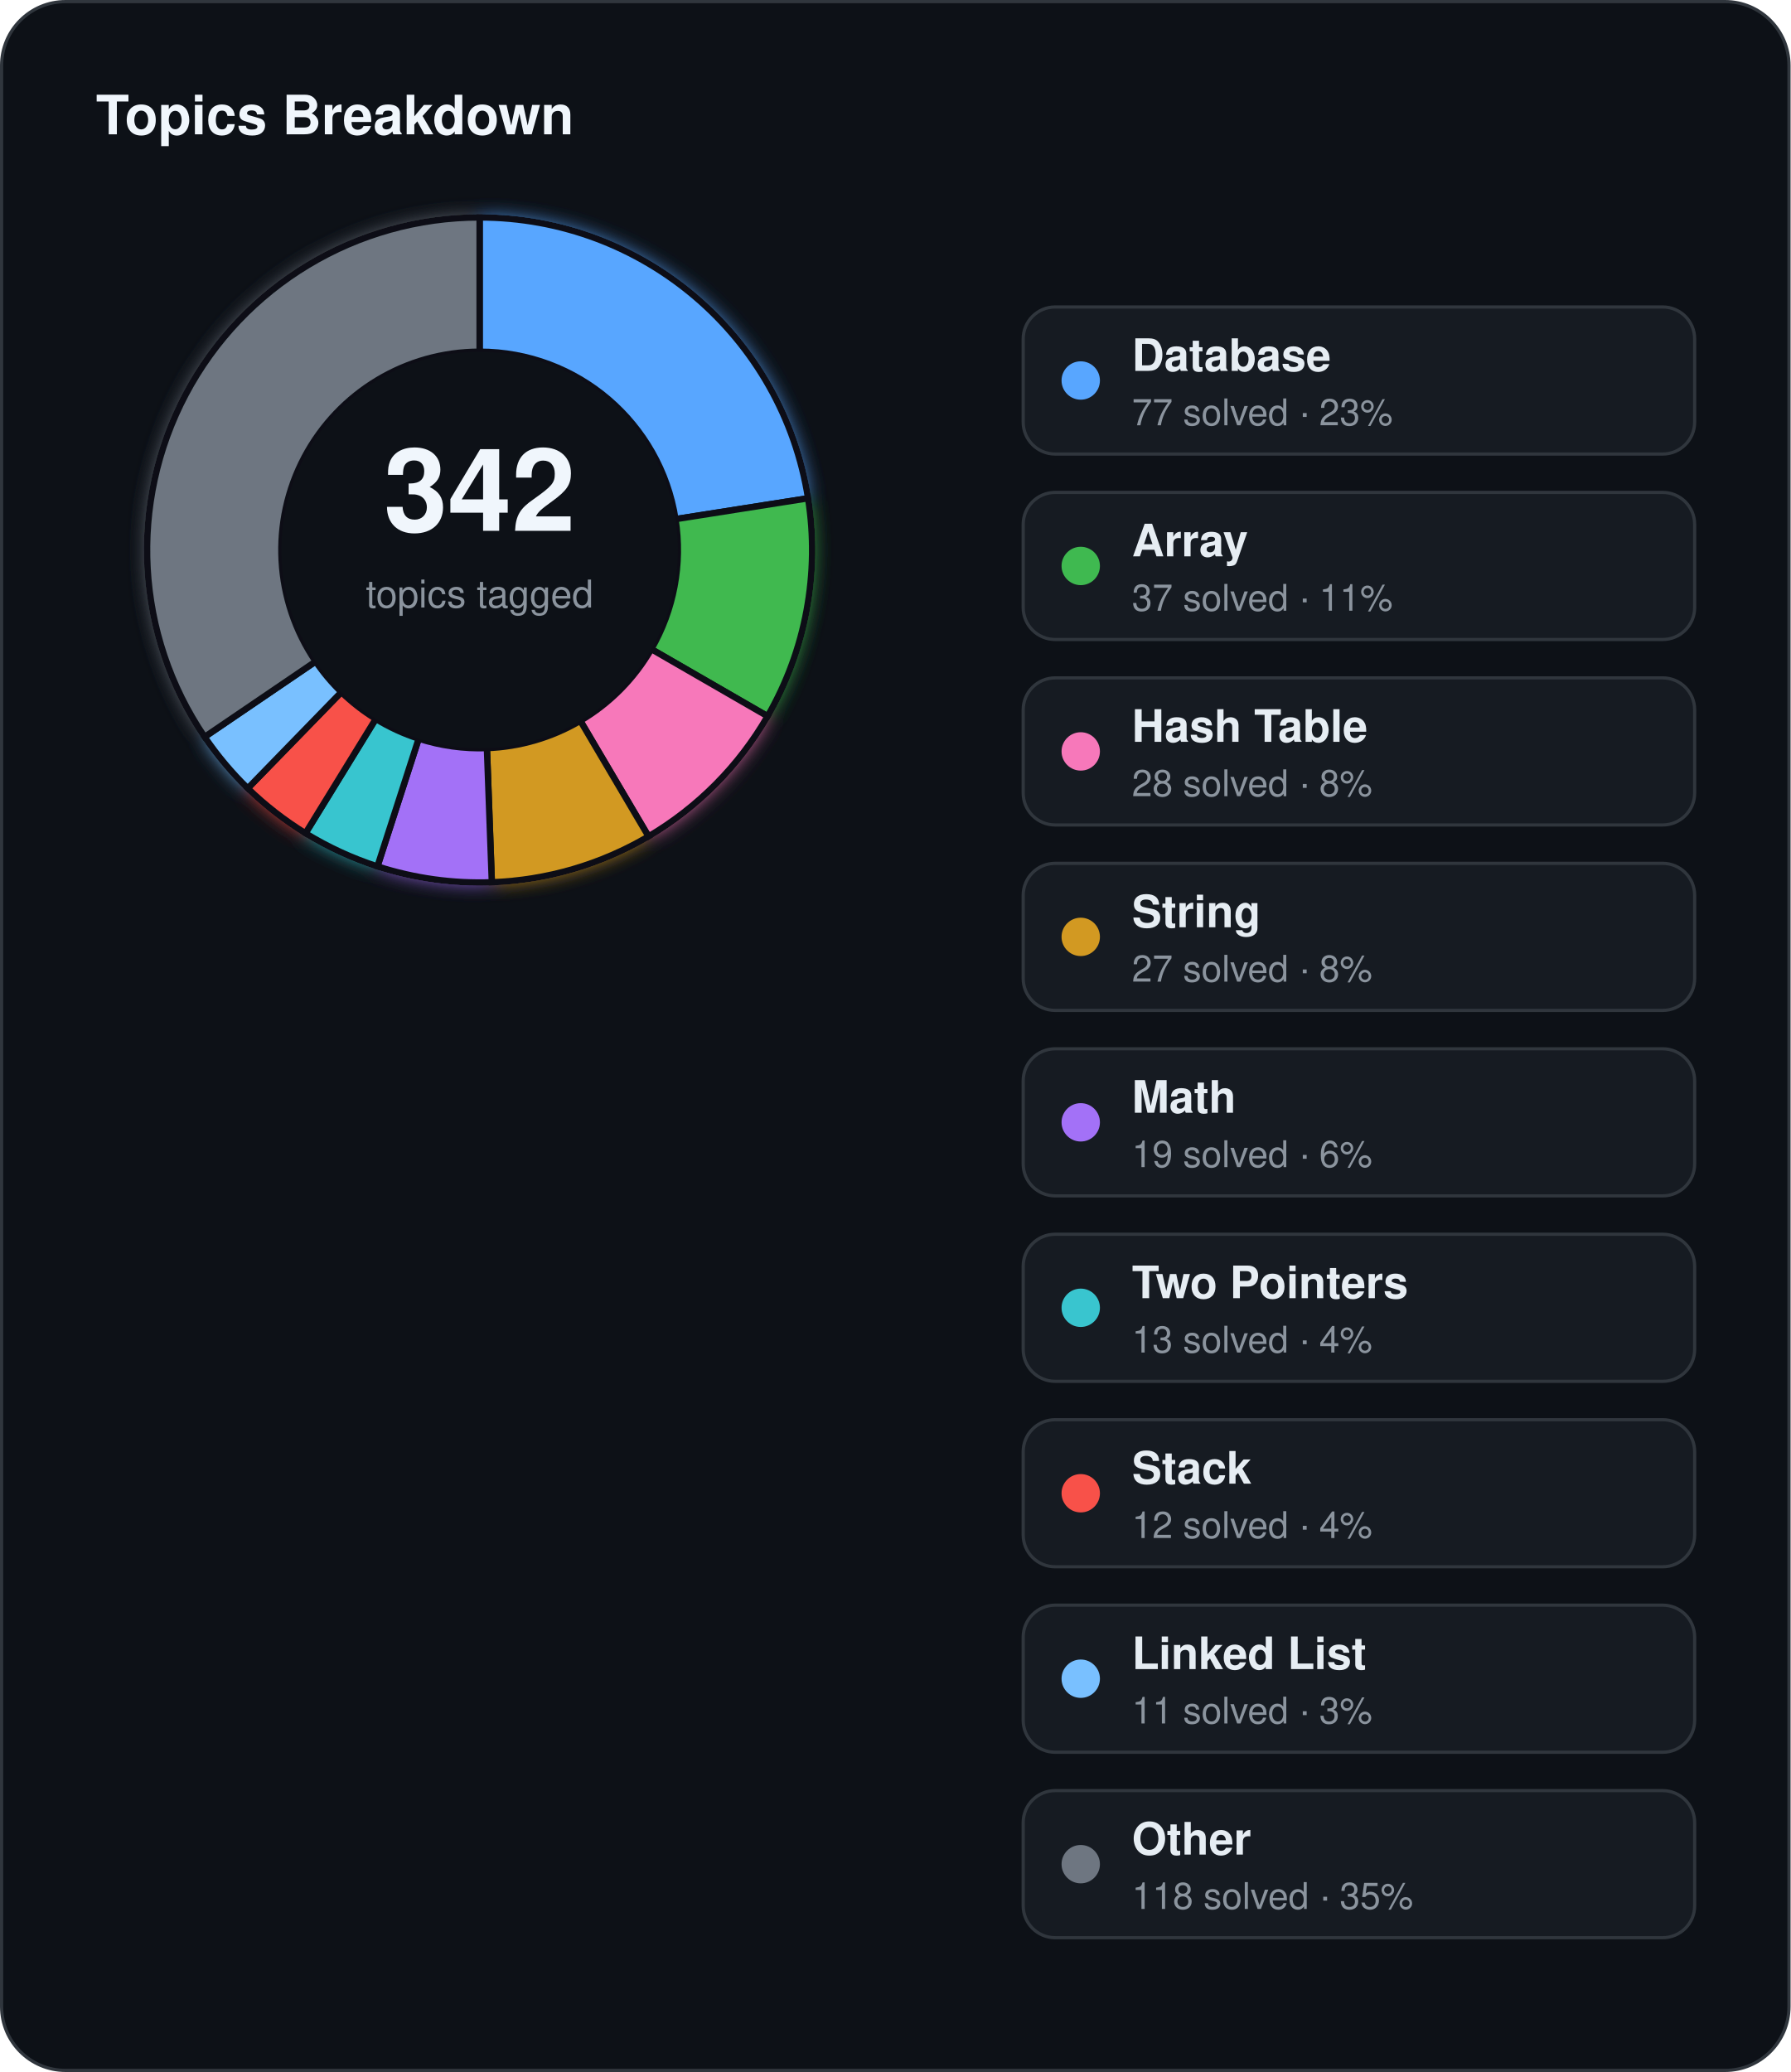
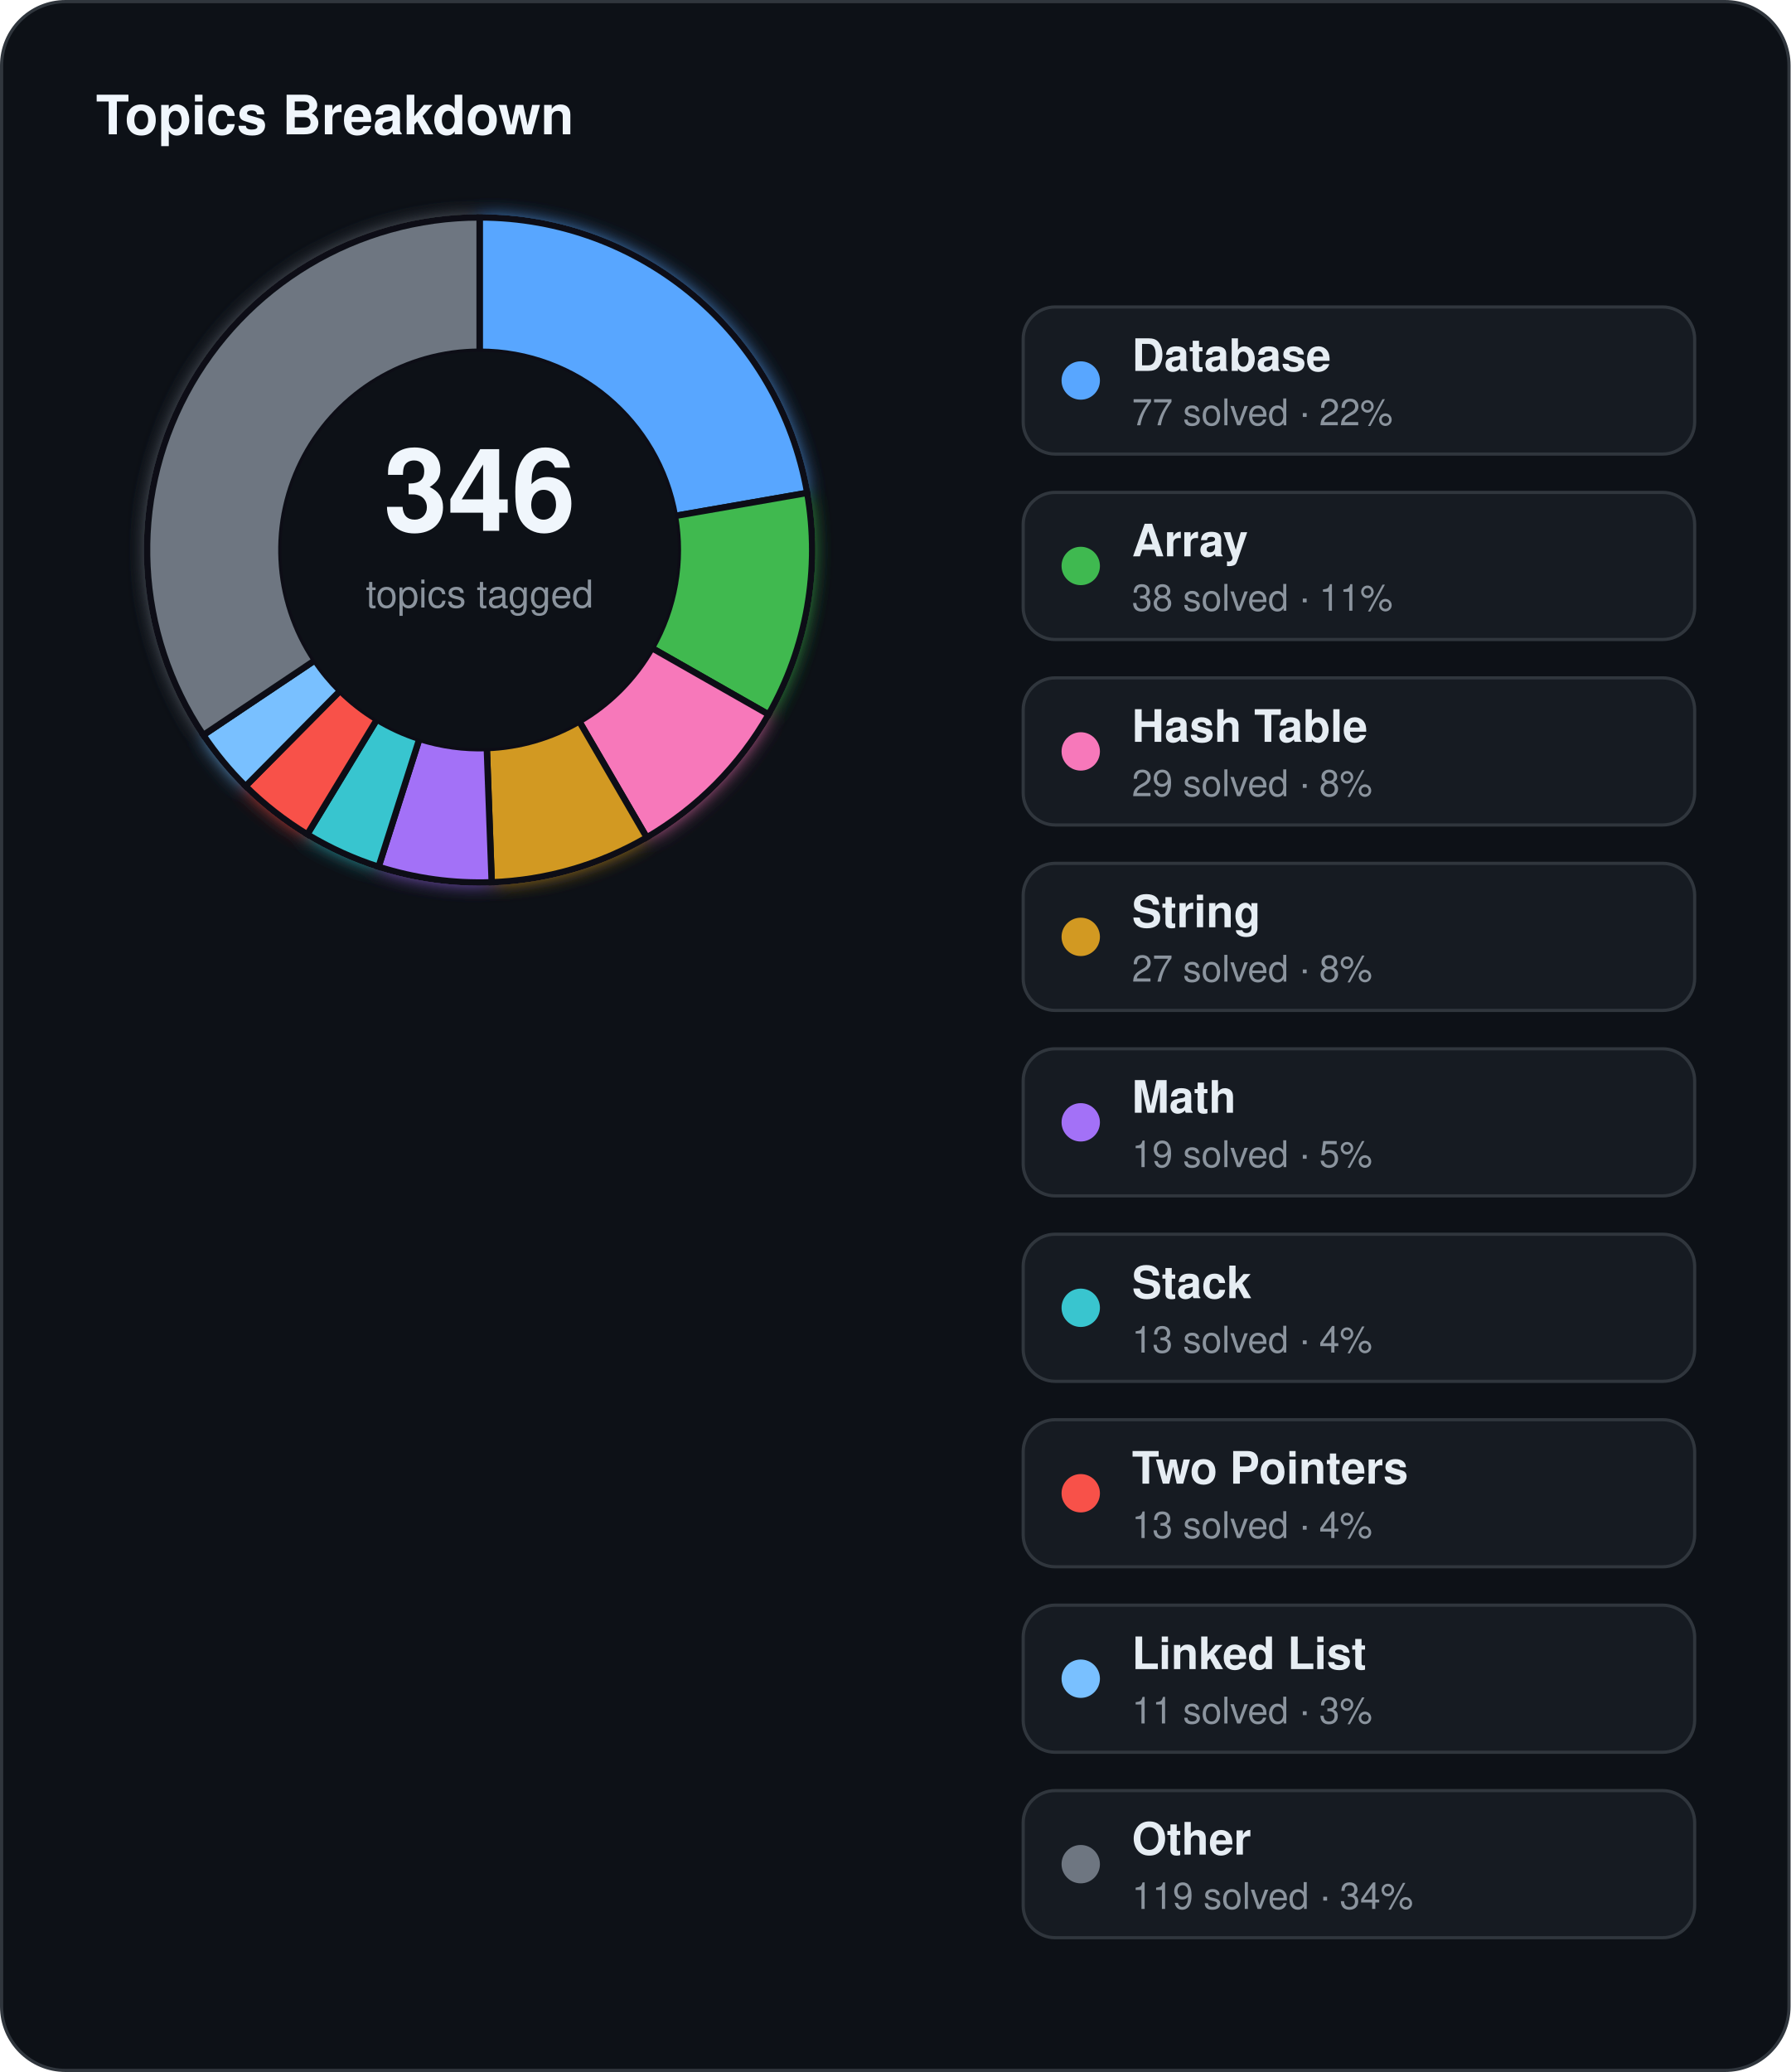
<svg xmlns="http://www.w3.org/2000/svg" width="560" height="648" viewBox="0 0 560 648">
  <defs>
    <filter id="topics-glow" x="-60%" y="-60%" width="220%" height="220%">
      <feGaussianBlur stdDeviation="3" result="blur" />
      <feMerge>
        <feMergeNode in="blur" />
        <feMergeNode in="SourceGraphic" />
      </feMerge>
    </filter>
  </defs>
  <rect x="0.5" y="0.5" width="559" height="647" rx="20" fill="#0d1117" stroke="#30363d" stroke-width="1" />
  <text x="30" y="42" fill="#f0f6fc" font-family="Segoe UI, Helvetica, Arial, sans-serif" font-size="17" font-weight="700">Topics Breakdown</text>
  <g filter="url(#topics-glow)">
-     <path d="M 150.00,68.00 A 104,104 0 0 1 252.73,155.83 L 211.25,162.36 A 62,62 0 0 0 150.00,110.00 Z" fill="#58a6ff" stroke="#0d1117" stroke-width="2" />
-     <path d="M 252.73,155.83 A 104,104 0 0 1 240.07,224.00 L 203.69,203.00 A 62,62 0 0 0 211.25,162.36 Z" fill="#3fb950" stroke="#0d1117" stroke-width="2" />
-     <path d="M 240.07,224.00 A 104,104 0 0 1 202.83,261.59 L 181.49,225.41 A 62,62 0 0 0 203.69,203.00 Z" fill="#f778ba" stroke="#0d1117" stroke-width="2" />
-     <path d="M 202.83,261.59 A 104,104 0 0 1 153.82,275.93 L 152.28,233.96 A 62,62 0 0 0 181.49,225.41 Z" fill="#d29922" stroke="#0d1117" stroke-width="2" />
-     <path d="M 153.82,275.93 A 104,104 0 0 1 118.04,270.97 L 130.95,231.00 A 62,62 0 0 0 152.28,233.96 Z" fill="#a371f7" stroke="#0d1117" stroke-width="2" />
-     <path d="M 118.04,270.97 A 104,104 0 0 1 95.54,260.60 L 117.53,224.82 A 62,62 0 0 0 130.95,231.00 Z" fill="#39c5cf" stroke="#0d1117" stroke-width="2" />
-     <path d="M 95.54,260.60 A 104,104 0 0 1 77.48,246.55 L 106.77,216.44 A 62,62 0 0 0 117.53,224.82 Z" fill="#f85149" stroke="#0d1117" stroke-width="2" />
-     <path d="M 77.48,246.55 A 104,104 0 0 1 63.99,230.47 L 98.73,206.86 A 62,62 0 0 0 106.77,216.44 Z" fill="#79c0ff" stroke="#0d1117" stroke-width="2" />
-     <path d="M 63.99,230.47 A 104,104 0 0 1 150.00,68.00 L 150.00,110.00 A 62,62 0 0 0 98.73,206.86 Z" fill="#6e7681" stroke="#0d1117" stroke-width="2" />
+     <path d="M 150.00,68.00 A 104,104 0 0 1 252.46,154.15 L 211.08,161.36 A 62,62 0 0 0 150.00,110.00 Z" fill="#58a6ff" stroke="#0d1117" stroke-width="2" />
+     <path d="M 252.46,154.15 A 104,104 0 0 1 240.38,223.45 L 203.88,202.67 A 62,62 0 0 0 211.08,161.36 Z" fill="#3fb950" stroke="#0d1117" stroke-width="2" />
+     <path d="M 240.38,223.45 A 104,104 0 0 1 202.27,261.91 L 181.16,225.60 A 62,62 0 0 0 203.88,202.67 Z" fill="#f778ba" stroke="#0d1117" stroke-width="2" />
+     <path d="M 202.27,261.91 A 104,104 0 0 1 153.78,275.93 L 152.25,233.96 A 62,62 0 0 0 181.16,225.60 Z" fill="#d29922" stroke="#0d1117" stroke-width="2" />
+     <path d="M 153.78,275.93 A 104,104 0 0 1 118.40,271.08 L 131.16,231.07 A 62,62 0 0 0 152.25,233.96 Z" fill="#a371f7" stroke="#0d1117" stroke-width="2" />
+     <path d="M 118.40,271.08 A 104,104 0 0 1 96.10,260.94 L 117.87,225.02 A 62,62 0 0 0 131.16,231.07 Z" fill="#39c5cf" stroke="#0d1117" stroke-width="2" />
+     <path d="M 96.10,260.94 A 104,104 0 0 1 76.80,245.87 L 106.36,216.04 A 62,62 0 0 0 117.87,225.02 Z" fill="#f85149" stroke="#0d1117" stroke-width="2" />
+     <path d="M 76.80,245.87 A 104,104 0 0 1 63.59,229.88 L 98.49,206.50 A 62,62 0 0 0 106.36,216.04 Z" fill="#79c0ff" stroke="#0d1117" stroke-width="2" />
+     <path d="M 63.59,229.88 A 104,104 0 0 1 150.00,68.00 L 150.00,110.00 A 62,62 0 0 0 98.49,206.50 Z" fill="#6e7681" stroke="#0d1117" stroke-width="2" />
  </g>
  <circle cx="150" cy="172" r="62" fill="#0d1117" />
-   <text x="150" y="166" text-anchor="middle" fill="#f0f6fc" font-family="Segoe UI, Helvetica, Arial, sans-serif" font-size="36" font-weight="700">342</text>
+   <text x="150" y="166" text-anchor="middle" fill="#f0f6fc" font-family="Segoe UI, Helvetica, Arial, sans-serif" font-size="36" font-weight="700">346</text>
  <text x="150" y="190" text-anchor="middle" fill="#8b949e" font-family="Segoe UI, Helvetica, Arial, sans-serif" font-size="12">topics tagged</text>
  <rect x="320" y="96" width="210" height="46" rx="10" fill="#161b22" stroke="#30363d" stroke-width="1" />
  <circle cx="338" cy="119" r="6" fill="#58a6ff" />
  <text x="354" y="116" fill="#e6edf3" font-family="Segoe UI, Helvetica, Arial, sans-serif" font-size="14" font-weight="600">Database</text>
-   <text x="354" y="133" fill="#8b949e" font-family="Segoe UI, Helvetica, Arial, sans-serif" font-size="11.5">77 solved · 23%</text>
+   <text x="354" y="133" fill="#8b949e" font-family="Segoe UI, Helvetica, Arial, sans-serif" font-size="11.5">77 solved · 22%</text>
  <rect x="320" y="154" width="210" height="46" rx="10" fill="#161b22" stroke="#30363d" stroke-width="1" />
  <circle cx="338" cy="177" r="6" fill="#3fb950" />
  <text x="354" y="174" fill="#e6edf3" font-family="Segoe UI, Helvetica, Arial, sans-serif" font-size="14" font-weight="600">Array</text>
-   <text x="354" y="191" fill="#8b949e" font-family="Segoe UI, Helvetica, Arial, sans-serif" font-size="11.5">37 solved · 11%</text>
+   <text x="354" y="191" fill="#8b949e" font-family="Segoe UI, Helvetica, Arial, sans-serif" font-size="11.5">38 solved · 11%</text>
  <rect x="320" y="212" width="210" height="46" rx="10" fill="#161b22" stroke="#30363d" stroke-width="1" />
  <circle cx="338" cy="235" r="6" fill="#f778ba" />
  <text x="354" y="232" fill="#e6edf3" font-family="Segoe UI, Helvetica, Arial, sans-serif" font-size="14" font-weight="600">Hash Table</text>
-   <text x="354" y="249" fill="#8b949e" font-family="Segoe UI, Helvetica, Arial, sans-serif" font-size="11.5">28 solved · 8%</text>
+   <text x="354" y="249" fill="#8b949e" font-family="Segoe UI, Helvetica, Arial, sans-serif" font-size="11.5">29 solved · 8%</text>
  <rect x="320" y="270" width="210" height="46" rx="10" fill="#161b22" stroke="#30363d" stroke-width="1" />
  <circle cx="338" cy="293" r="6" fill="#d29922" />
  <text x="354" y="290" fill="#e6edf3" font-family="Segoe UI, Helvetica, Arial, sans-serif" font-size="14" font-weight="600">String</text>
  <text x="354" y="307" fill="#8b949e" font-family="Segoe UI, Helvetica, Arial, sans-serif" font-size="11.5">27 solved · 8%</text>
  <rect x="320" y="328" width="210" height="46" rx="10" fill="#161b22" stroke="#30363d" stroke-width="1" />
  <circle cx="338" cy="351" r="6" fill="#a371f7" />
  <text x="354" y="348" fill="#e6edf3" font-family="Segoe UI, Helvetica, Arial, sans-serif" font-size="14" font-weight="600">Math</text>
-   <text x="354" y="365" fill="#8b949e" font-family="Segoe UI, Helvetica, Arial, sans-serif" font-size="11.5">19 solved · 6%</text>
+   <text x="354" y="365" fill="#8b949e" font-family="Segoe UI, Helvetica, Arial, sans-serif" font-size="11.5">19 solved · 5%</text>
  <rect x="320" y="386" width="210" height="46" rx="10" fill="#161b22" stroke="#30363d" stroke-width="1" />
  <circle cx="338" cy="409" r="6" fill="#39c5cf" />
-   <text x="354" y="406" fill="#e6edf3" font-family="Segoe UI, Helvetica, Arial, sans-serif" font-size="14" font-weight="600">Two Pointers</text>
+   <text x="354" y="406" fill="#e6edf3" font-family="Segoe UI, Helvetica, Arial, sans-serif" font-size="14" font-weight="600">Stack</text>
  <text x="354" y="423" fill="#8b949e" font-family="Segoe UI, Helvetica, Arial, sans-serif" font-size="11.5">13 solved · 4%</text>
  <rect x="320" y="444" width="210" height="46" rx="10" fill="#161b22" stroke="#30363d" stroke-width="1" />
  <circle cx="338" cy="467" r="6" fill="#f85149" />
-   <text x="354" y="464" fill="#e6edf3" font-family="Segoe UI, Helvetica, Arial, sans-serif" font-size="14" font-weight="600">Stack</text>
-   <text x="354" y="481" fill="#8b949e" font-family="Segoe UI, Helvetica, Arial, sans-serif" font-size="11.5">12 solved · 4%</text>
+   <text x="354" y="464" fill="#e6edf3" font-family="Segoe UI, Helvetica, Arial, sans-serif" font-size="14" font-weight="600">Two Pointers</text>
+   <text x="354" y="481" fill="#8b949e" font-family="Segoe UI, Helvetica, Arial, sans-serif" font-size="11.5">13 solved · 4%</text>
  <rect x="320" y="502" width="210" height="46" rx="10" fill="#161b22" stroke="#30363d" stroke-width="1" />
  <circle cx="338" cy="525" r="6" fill="#79c0ff" />
  <text x="354" y="522" fill="#e6edf3" font-family="Segoe UI, Helvetica, Arial, sans-serif" font-size="14" font-weight="600">Linked List</text>
  <text x="354" y="539" fill="#8b949e" font-family="Segoe UI, Helvetica, Arial, sans-serif" font-size="11.5">11 solved · 3%</text>
  <rect x="320" y="560" width="210" height="46" rx="10" fill="#161b22" stroke="#30363d" stroke-width="1" />
  <circle cx="338" cy="583" r="6" fill="#6e7681" />
  <text x="354" y="580" fill="#e6edf3" font-family="Segoe UI, Helvetica, Arial, sans-serif" font-size="14" font-weight="600">Other</text>
-   <text x="354" y="597" fill="#8b949e" font-family="Segoe UI, Helvetica, Arial, sans-serif" font-size="11.5">118 solved · 35%</text>
+   <text x="354" y="597" fill="#8b949e" font-family="Segoe UI, Helvetica, Arial, sans-serif" font-size="11.5">119 solved · 34%</text>
</svg>
